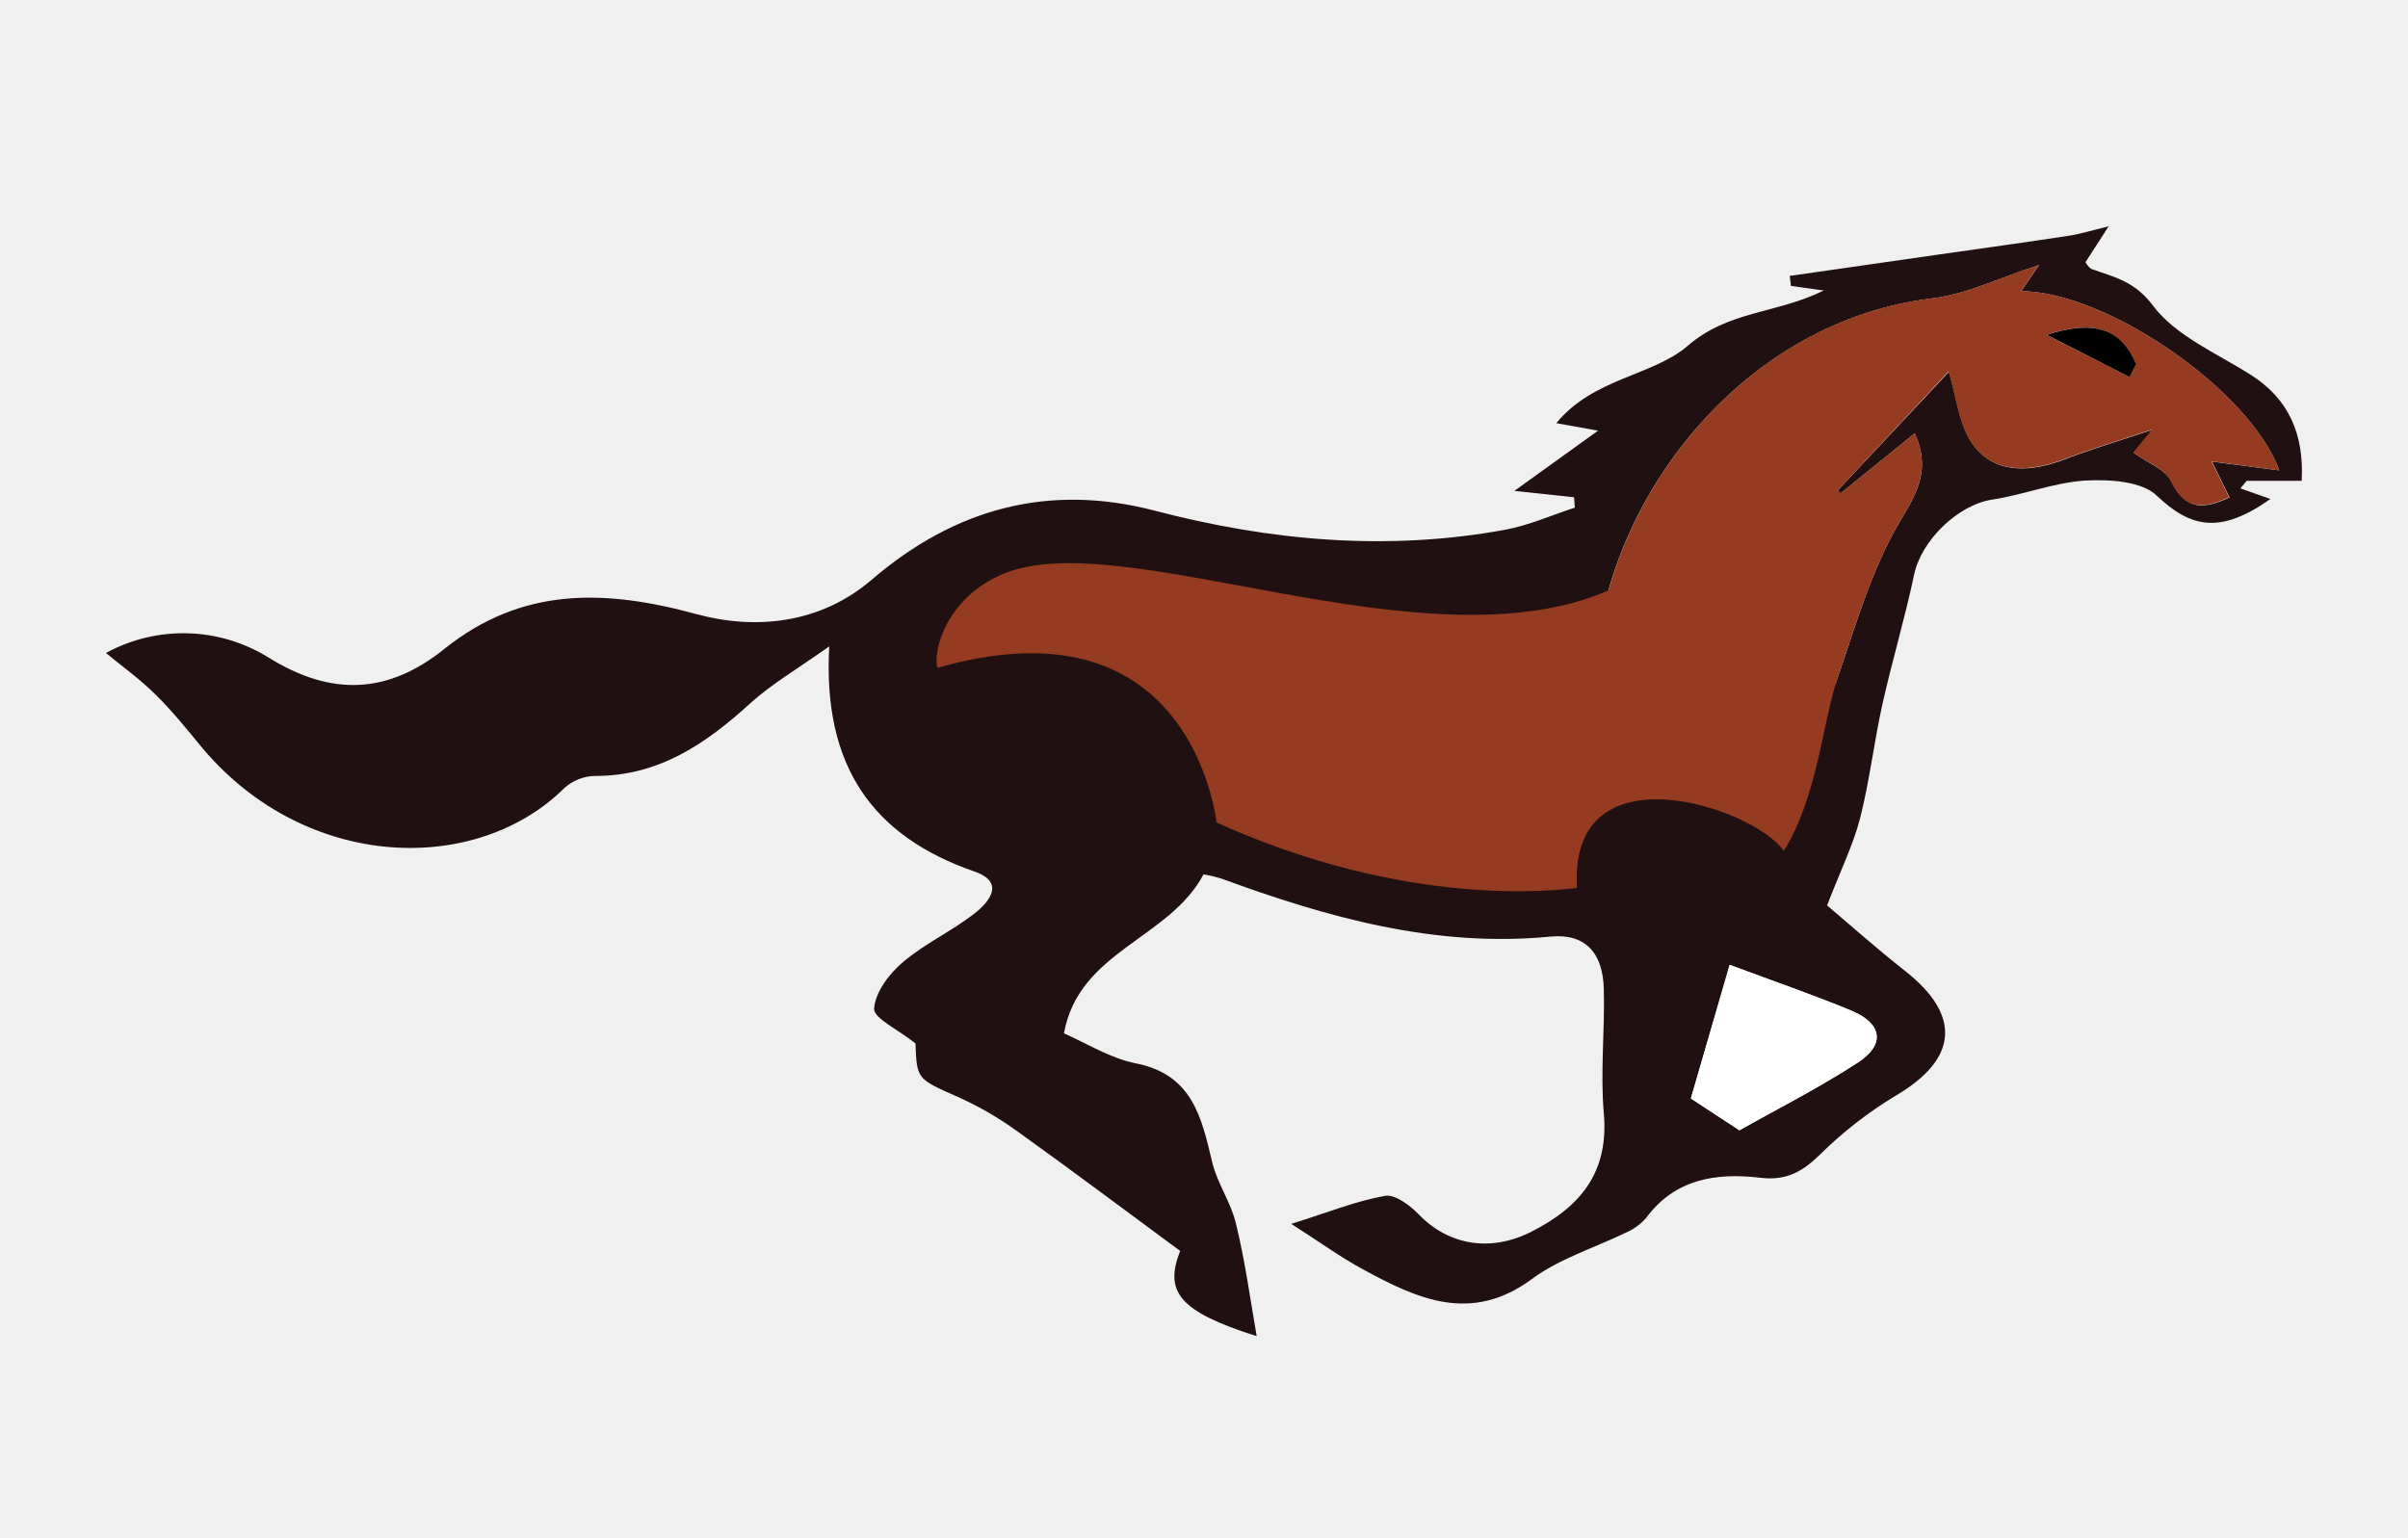
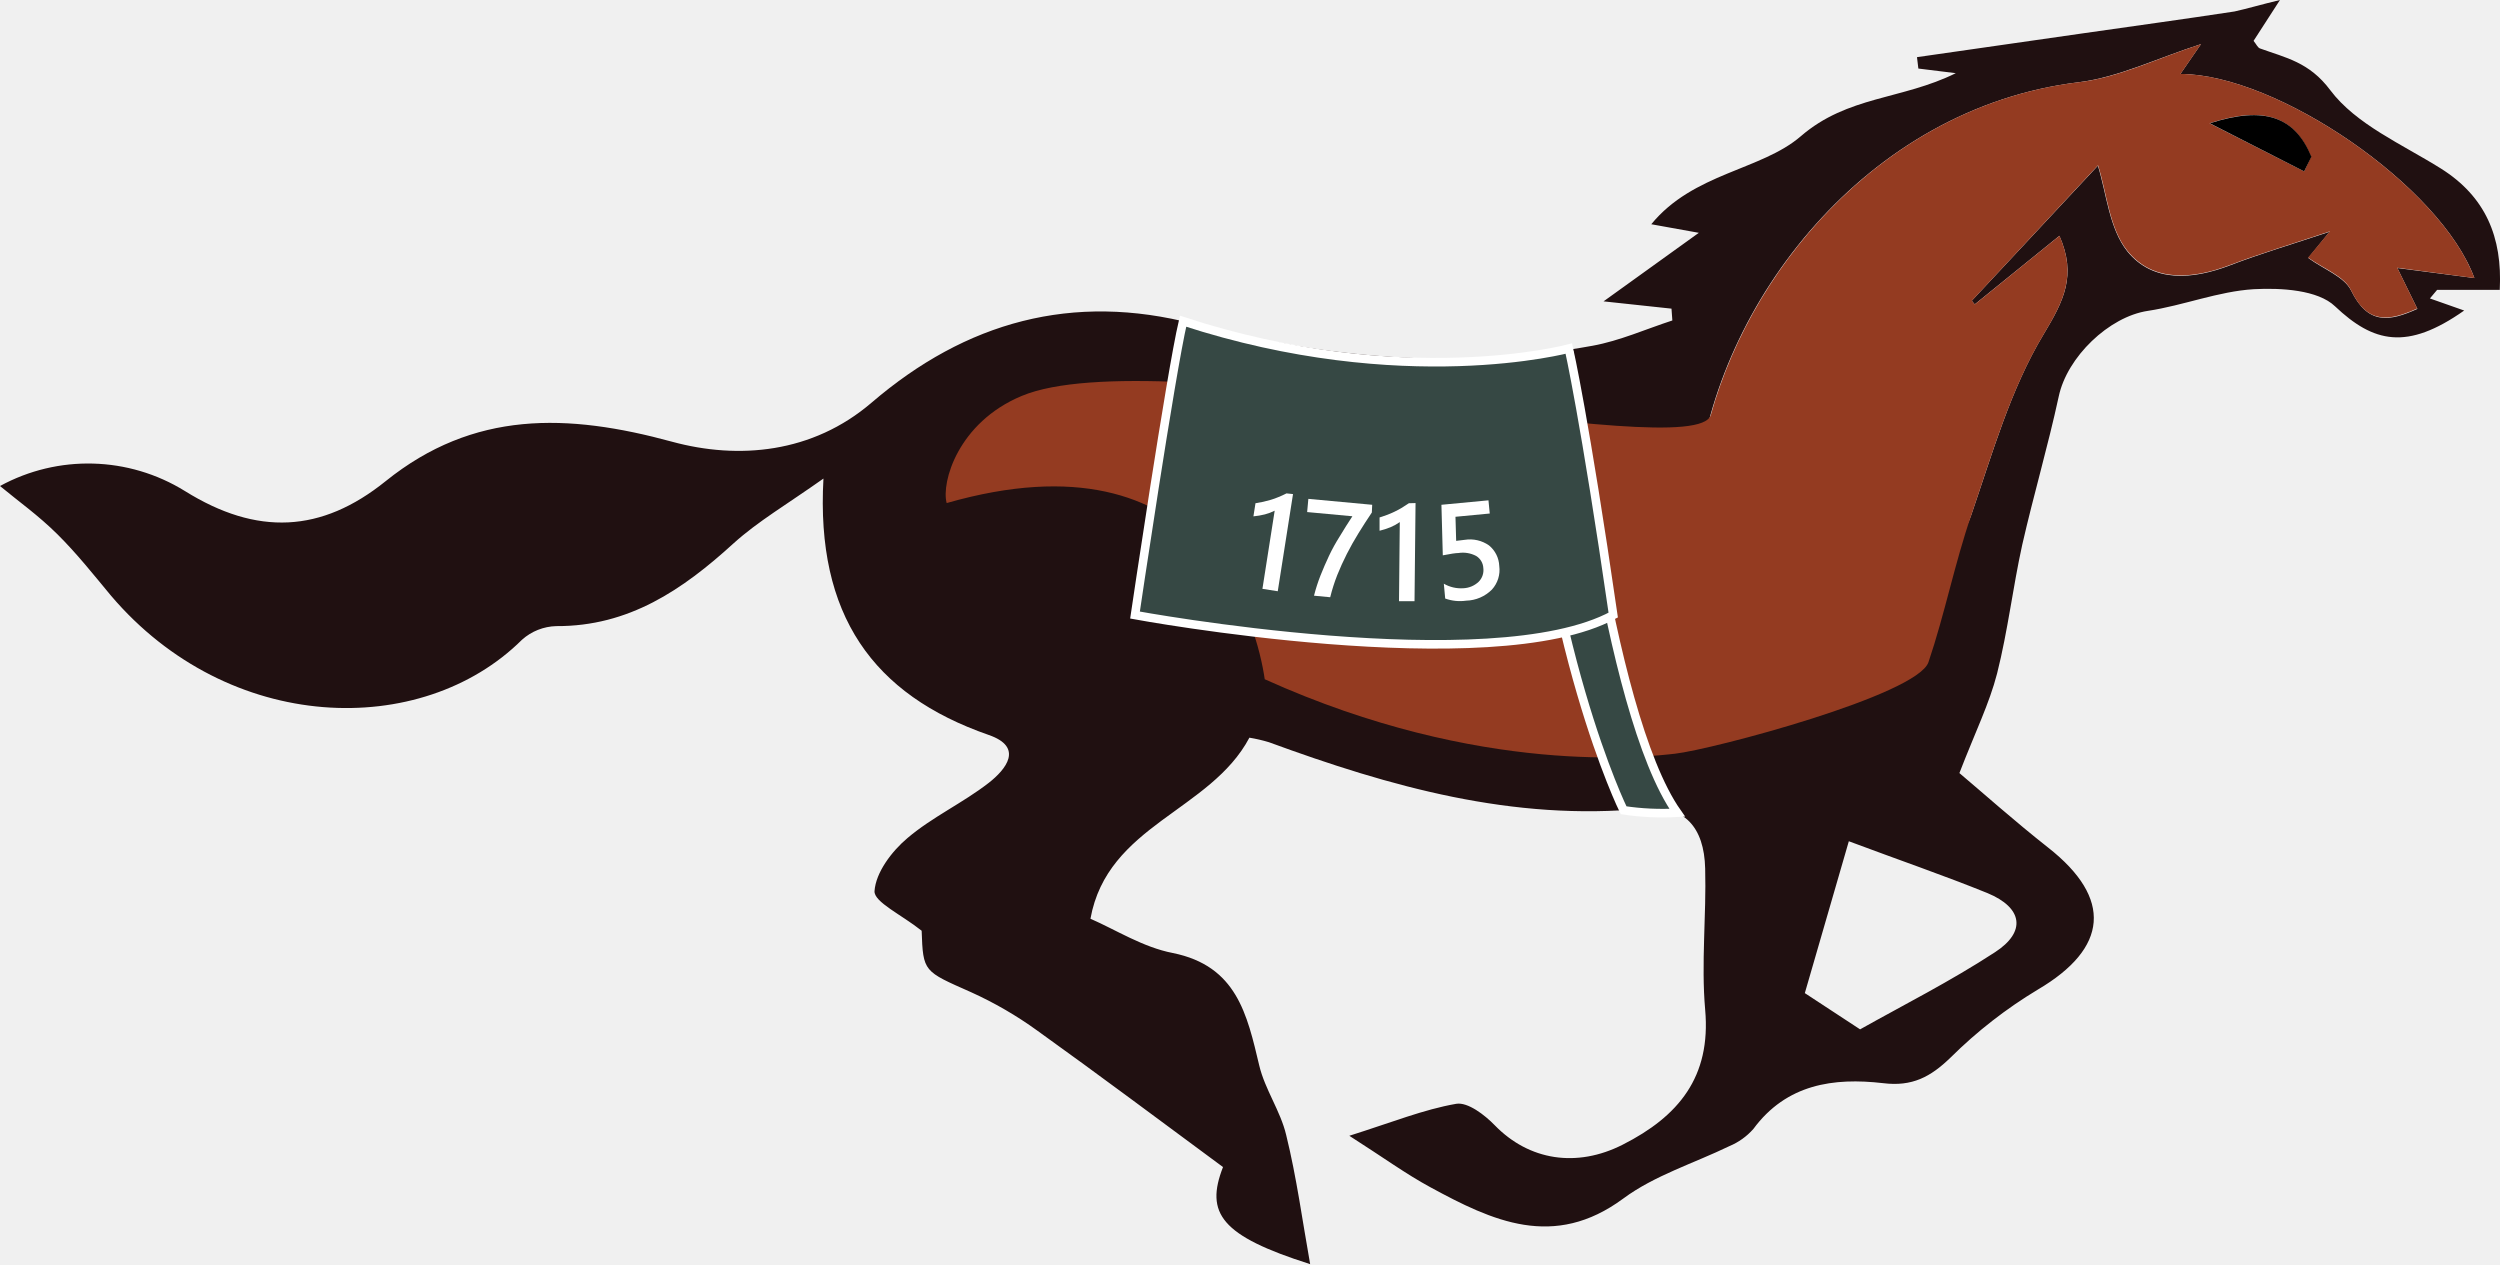
- <svg xmlns="http://www.w3.org/2000/svg" id="Layer_1" data-name="Layer 1" viewBox="0 0 320 204.31">
+ <svg xmlns="http://www.w3.org/2000/svg" viewBox="0 0 291.76 147.53">
  <defs>
-     <style>.cls-1{fill:#201011;}.cls-2{fill:#943b21;}.cls-3{fill:#fff;}</style>
+     <style>.cls-1{fill:#201011;}.cls-2{fill:#943b21;}.cls-3{fill:#364844;stroke:#fff;stroke-miterlimit:10;}.cls-4{fill:#fff;}</style>
  </defs>
-   <path class="cls-1" d="M167,177.59c-10.43-3.31-12.27-5.94-10.17-11.33-7.22-5.33-14.39-10.7-21.67-15.92a44.3,44.3,0,0,0-7.74-4.49c-5.54-2.46-5.59-2.34-5.76-7.17-2.33-1.86-5.59-3.36-5.5-4.63,0.15-2.17,2-4.63,3.84-6.18,2.89-2.46,6.47-4.1,9.48-6.44,2-1.56,4.15-4.17,0-5.6-13.52-4.7-20.17-14-19.28-29.92-4.24,3-7.66,5-10.49,7.56-5.94,5.42-12.22,9.7-20.69,9.66a6.24,6.24,0,0,0-4,1.59c-11.73,11.65-34.23,11.05-48-5.15-2-2.41-4-4.93-6.24-7.15s-4.53-3.83-6.7-5.63a21.46,21.46,0,0,1,21.57.58c8.43,5.25,15.94,4.88,23.42-1.14C69.38,78,80.33,78.29,92.54,81.62c7.75,2.11,16.39,1.36,23.3-4.57,11-9.43,23.45-12.88,37.64-9.17,15.32,4,30.81,5.4,46.49,2.54,3.18-.58,6.21-1.94,9.31-2.95l-0.1-1.38-7.93-.85,11.12-8-5.55-1c4.91-6,12.84-6.29,17.45-10.27,5.48-4.73,11.81-4.25,18.09-7.36L238,38l-0.16-1.33,19.51-2.8c5.85-.84,11.7-1.64,17.54-2.53,1.56-.24,3.09-0.72,5.33-1.26l-3.08,4.77a2.89,2.89,0,0,0,.74.88c3,1.09,5.76,1.59,8.21,4.87,3,4,8.4,6.32,12.9,9.14,5.21,3.27,7.21,8,6.88,14.17h-7.31l-0.84,1,4,1.41c-6.72,4.74-10.64,3.81-15.11-.45-2-1.92-6.29-2.17-9.47-2-4.16.25-8.22,1.9-12.38,2.53-4.53.68-9.43,5.38-10.4,10-1.22,5.81-2.94,11.51-4.23,17.31-1.1,5-1.67,10-2.93,15-0.9,3.51-2.54,6.82-4.4,11.63,2.66,2.24,6.41,5.59,10.36,8.7,7.56,5.94,7,11.74-1.21,16.57a53.93,53.93,0,0,0-10.17,7.92c-2.35,2.28-4.49,3.42-7.88,3-5.78-.67-11.28.1-15.15,5.35a7.67,7.67,0,0,1-2.8,2c-4.13,2-8.74,3.42-12.37,6.11-8.12,6-15.28,2.62-22.53-1.32-2.86-1.55-5.5-3.48-9.45-6,5-1.58,8.68-3.07,12.47-3.73,1.34-.23,3.32,1.28,4.5,2.5,4,4.12,9.57,5,14.95,2.26,6.49-3.29,10.31-7.88,9.61-15.74-0.48-5.45.15-11,0-16.48-0.11-4.85-2.46-7.43-7.07-7-15.38,1.5-29.69-2.55-43.84-7.74a17.91,17.91,0,0,0-2.28-.53c-4.56,8.6-16.57,10.16-18.55,21.13,2.92,1.27,6.13,3.33,9.61,4,7.47,1.51,8.67,7.17,10.09,13.13,0.66,2.79,2.48,5.31,3.14,8.1C165.45,167.51,166.13,172.58,167,177.59ZM302.89,62.52c-3.92-10.71-23-23.78-34.31-23.82l2.4-3.48c-5.14,1.65-9.57,3.88-14.21,4.44-24.92,3-42.36,25.83-44.55,46.71-1,9.14,2,14.82,10.11,19.11,2.94,1.56,3.85-2.35,6.73-.7,3.77,2.16,5.42-1.14,6.75-5,1.93-5.63,6.42-4,8.36-9.6,2.47-7.17,4.58-14.68,8.44-21.09,2.36-3.92,3.89-6.87,1.85-11.5l-9.88,8-0.35-.42L259,49.41c1,3.21,1.31,7.33,3.44,10,3,3.69,7.63,3.3,12,1.62,3.54-1.36,7.19-2.44,11.61-3.91l-2.5,3.06c1.82,1.33,4.19,2.18,5,3.79,2,4.09,4.52,3.6,7.74,2.15l-2.34-4.77Zm-73,65.71L224.7,146l6.45,4.23c5-2.81,10.55-5.61,15.74-9,3.69-2.39,3.24-5.2-.87-6.9C241,132.23,235.79,130.45,229.84,128.23Z" />
-   <path class="cls-2" d="M302.89,62.52l-9-1.2,2.34,4.77c-3.22,1.45-5.79,1.95-7.74-2.15-0.77-1.61-3.14-2.46-5-3.79l2.5-3.06c-4.42,1.48-8.07,2.56-11.61,3.91-4.38,1.68-9,2.07-12-1.62-2.13-2.64-2.41-6.77-3.44-10L244.24,65.16l0.35,0.42,9.88-8c2,4.62.51,7.57-1.85,11.5-3.85,6.41-6,13.92-8.44,21.09-1.94,5.63-2.61,15.67-7.13,22.93-4-5.83-28.65-14-27.48,4.92-3,.33-22.57,2.74-47.88-8.69-0.88-6.07-6.62-29.31-37.12-20.56-0.65-2.41,1.32-9.4,8.75-12.5,15.89-6.64,55.92,12.83,80.43,2.21,5.16-18.4,21.22-36.22,43-38.83,4.64-.55,9.07-2.78,14.21-4.44l-2.4,3.48C279.88,38.74,299,51.81,302.89,62.52ZM283,50.11l0.81-1.71c-1.94-4.68-5.47-6-11.85-3.9Z" />
-   <path class="cls-3" d="M229.84,128.23c5.95,2.22,11.13,4,16.18,6.09,4.11,1.7,4.56,4.51.87,6.9-5.19,3.36-10.75,6.17-15.74,9L224.7,146Z" />
-   <path d="M283,50.11L272,44.5c6.38-2.06,9.91-.78,11.85,3.9Z" />
+   <g id="Layer_2" data-name="Layer 2">
+     <g id="Layer_1-2" data-name="Layer 1">
+       <path class="cls-1" d="M152.9,147.53c-10.43-3.31-12.27-5.94-10.17-11.33-7.22-5.33-14.39-10.7-21.67-15.92a44.3,44.3,0,0,0-7.74-4.49c-5.54-2.46-5.59-2.34-5.76-7.17-2.33-1.86-5.59-3.36-5.5-4.63.15-2.17,2-4.63,3.84-6.18,2.89-2.46,6.47-4.1,9.48-6.44,2-1.56,4.15-4.17,0-5.6-13.52-4.7-20.17-14-19.28-29.92-4.24,3-7.66,5-10.49,7.56-5.94,5.42-12.22,9.7-20.69,9.66a6.24,6.24,0,0,0-4,1.59C49.2,86.3,26.7,85.7,12.94,69.5c-2-2.41-4-4.93-6.24-7.15S2.17,58.52,0,56.72a21.46,21.46,0,0,1,21.57.58C30,62.56,37.51,62.19,45,56.16c10.27-8.27,21.22-7.94,33.43-4.61,7.75,2.11,16.39,1.36,23.3-4.57,11-9.43,23.45-12.88,37.64-9.17,15.32,4,30.81,5.4,46.49,2.54,3.18-.58,6.21-1.94,9.31-2.95l-.1-1.38-7.93-.85,11.12-8-5.55-1c4.91-6,12.84-6.29,17.45-10.27,5.48-4.73,11.81-4.25,18.09-7.36l-4.37-.54-.16-1.33,19.51-2.8c5.85-.84,11.7-1.64,17.54-2.53C262.31,1,263.84.54,266.08,0L263,4.77c.32.39.48.78.74.88,3,1.09,5.76,1.59,8.21,4.87,3,4,8.4,6.32,12.9,9.14,5.21,3.27,7.21,8,6.88,14.17h-7.31l-.84,1,4,1.41C280.9,40.94,277,40,272.51,35.75c-2-1.92-6.29-2.17-9.47-2-4.16.25-8.22,1.9-12.38,2.53-4.53.68-9.43,5.38-10.4,10C239,52.1,237.32,57.8,236,63.59c-1.1,5-1.67,10-2.93,15-.9,3.51-2.54,6.82-4.4,11.63,2.66,2.24,6.41,5.59,10.36,8.7,7.56,5.94,7,11.74-1.21,16.57a53.93,53.93,0,0,0-10.17,7.92c-2.35,2.28-4.49,3.42-7.88,3-5.78-.67-11.28.1-15.15,5.35a7.67,7.67,0,0,1-2.8,2c-4.13,2-8.74,3.42-12.37,6.11-8.12,6-15.28,2.62-22.53-1.32-2.86-1.55-5.5-3.48-9.45-6,5-1.58,8.68-3.07,12.47-3.73,1.34-.23,3.32,1.28,4.5,2.5,4,4.12,9.57,5,14.95,2.26,6.49-3.29,10.31-7.88,9.61-15.74-.48-5.45.15-11,0-16.48-.11-4.85-2.46-7.43-7.07-7-15.38,1.5-29.69-2.55-43.84-7.74a17.91,17.91,0,0,0-2.28-.53c-4.56,8.6-16.57,10.16-18.55,21.13,2.92,1.27,6.13,3.33,9.61,4,7.47,1.51,8.67,7.17,10.09,13.13.66,2.79,2.48,5.31,3.14,8.1C151.33,137.44,152,142.51,152.9,147.53ZM288.77,32.45c-3.92-10.71-23-23.78-34.31-23.82l2.4-3.48C251.72,6.8,247.29,9,242.65,9.59c-24.92,3-42.36,25.83-44.55,46.71-1,9.14,2,14.82,10.11,19.11,2.94,1.56,3.85-2.35,6.73-.7,3.77,2.16,5.42-1.14,6.75-5,1.93-5.63,6.42-4,8.36-9.6,2.47-7.17,4.58-14.68,8.44-21.09,2.36-3.92,3.89-6.87,1.85-11.5l-9.88,8-.35-.42,14.72-15.76c1,3.21,1.31,7.33,3.44,10,3,3.69,7.63,3.3,12,1.62,3.54-1.36,7.19-2.44,11.61-3.91l-2.5,3.06c1.82,1.33,4.19,2.18,5,3.79,2,4.09,4.52,3.6,7.74,2.15l-2.34-4.77Zm-73,65.71-5.14,17.74,6.45,4.23c5-2.81,10.55-5.61,15.74-9,3.69-2.39,3.24-5.2-.87-6.9C226.85,102.16,221.67,100.39,215.72,98.16Z" />
+       <path class="cls-2" d="M288.77,32.45l-9-1.2L282.1,36c-3.22,1.45-5.79,1.95-7.74-2.15-.77-1.61-3.14-2.46-5-3.79L271.9,27c-4.42,1.48-8.07,2.56-11.61,3.91-4.38,1.68-9,2.07-12-1.62-2.13-2.64-2.41-6.77-3.44-10L230.12,35.1l.35.42,9.88-8c2,4.62.51,7.57-1.85,11.5-3.85,6.41-6,13.92-8.44,21.09-1.94,5.63-3.09,11.53-5,17.17-1.33,3.86-25.27,10.2-29.58,10.68-3,.33-22.57,2.74-47.88-8.69-.88-6.07-6.62-29.31-37.12-20.56-.65-2.41,1.32-9.4,8.75-12.5,15.89-6.64,78.74,8.25,80.43,2.21,5.16-18.4,21.22-36.22,43-38.83,4.64-.55,9.07-2.78,14.21-4.44l-2.4,3.48C265.76,8.67,284.85,21.75,288.77,32.45ZM268.9,20l.81-1.71c-1.94-4.68-5.47-6-11.85-3.9Z" />
+       <path d="M268.9,20l-11-5.61c6.38-2.06,9.91-.78,11.85,3.9Z" />
+     </g>
+     <g id="Layer_2-2" data-name="Layer 2">
+       <path class="cls-3" d="M183.2,41.55s4.15,41.41,12.54,53.3a30.54,30.54,0,0,1-6.26-.29S180.09,75.54,178,42Z" />
+       <path class="cls-3" d="M138.07,37.49c-1.46,6.22-5.61,34.29-5.61,34.29s41.63,7.69,55.81,0c-3.33-23-5.18-31.1-5.18-31.1S163.78,45.88,138.07,37.49Z" />
+     </g>
+     <g id="Text_Outline" data-name="Text Outline">
+       <path class="cls-4" d="M150.9,57.66,149.12,69l-1.79-.28,1.43-9.12a5.76,5.76,0,0,1-1.14.43,8.66,8.66,0,0,1-1.34.23l.24-1.53.91-.17q.44-.1.88-.23t.89-.32q.45-.18.94-.43Z" />
+       <path class="cls-4" d="M160.1,59.81q-.82,1.22-1.56,2.42t-1.36,2.42q-.62,1.22-1.12,2.47a20.36,20.36,0,0,0-.82,2.58l-1.89-.18a19.41,19.41,0,0,1,.75-2.34q.46-1.16,1-2.31t1.27-2.3q.69-1.15,1.46-2.32l-5.28-.49.14-1.54,7.45.69Z" />
+       <path class="cls-4" d="M165.2,58.71l-.12,11.45-1.81,0,.09-9.23a5.83,5.83,0,0,1-1.06.59,8.74,8.74,0,0,1-1.3.42l0-1.55.88-.3q.42-.16.84-.36t.83-.44q.42-.25.87-.56Z" />
+       <path class="cls-4" d="M168.66,69.85l-.16-1.73a4,4,0,0,0,2.29.53,2.77,2.77,0,0,0,1.77-.75,1.92,1.92,0,0,0,.55-1.61,1.75,1.75,0,0,0-.84-1.41,3.33,3.33,0,0,0-2.07-.34q-.45,0-1.82.27l-.16-5.9,5.49-.52.15,1.54-4,.38.08,2.81,1-.12a3.87,3.87,0,0,1,2.83.65,3.26,3.26,0,0,1,1.2,2.4,3.41,3.41,0,0,1-.86,2.76,4.4,4.4,0,0,1-3,1.29A5.06,5.06,0,0,1,168.66,69.85Z" />
+     </g>
+   </g>
</svg>
